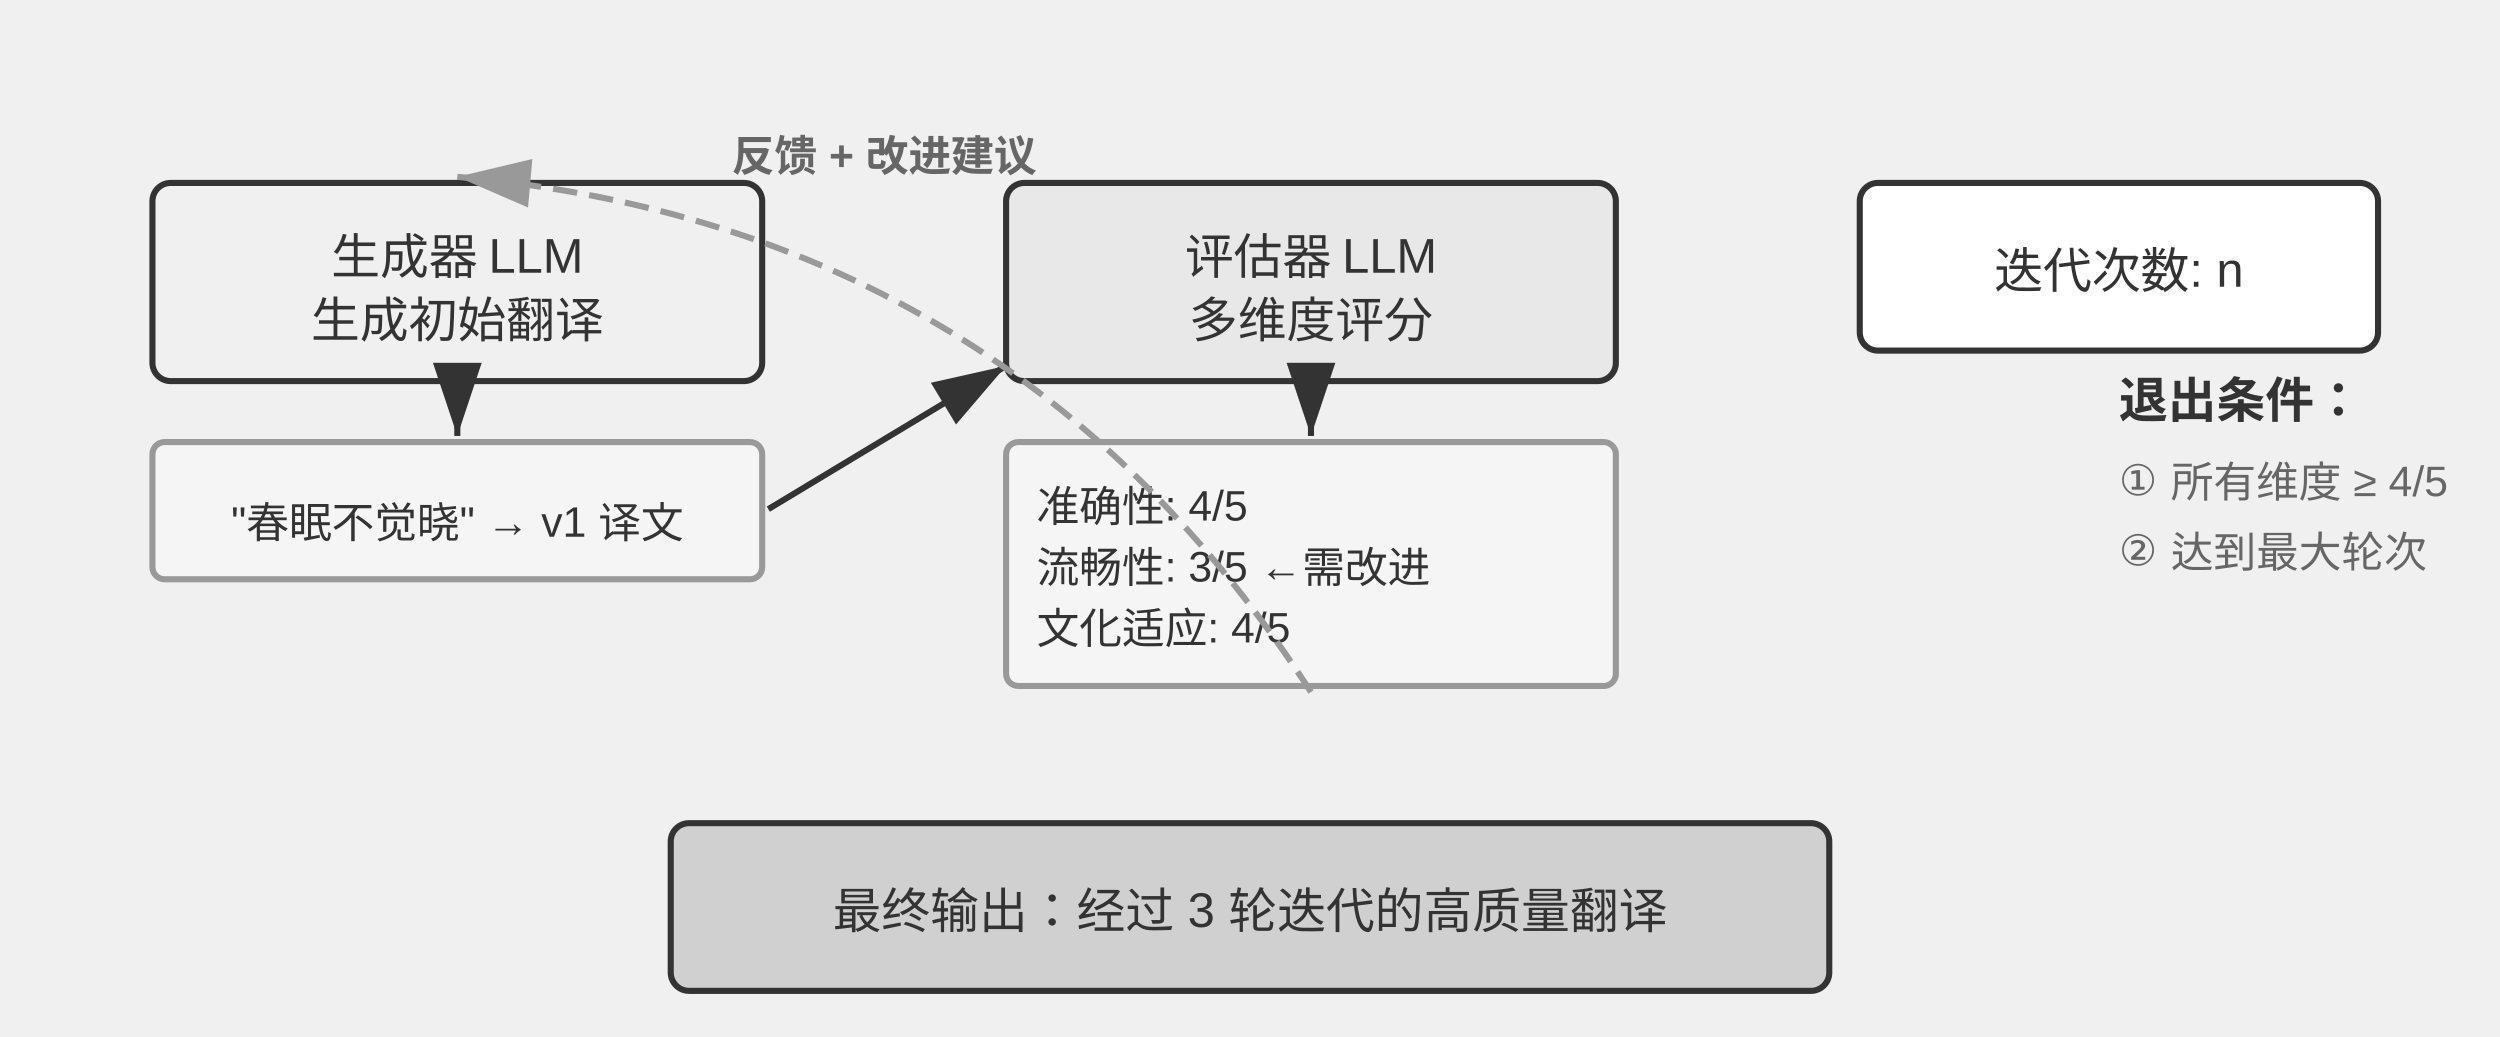
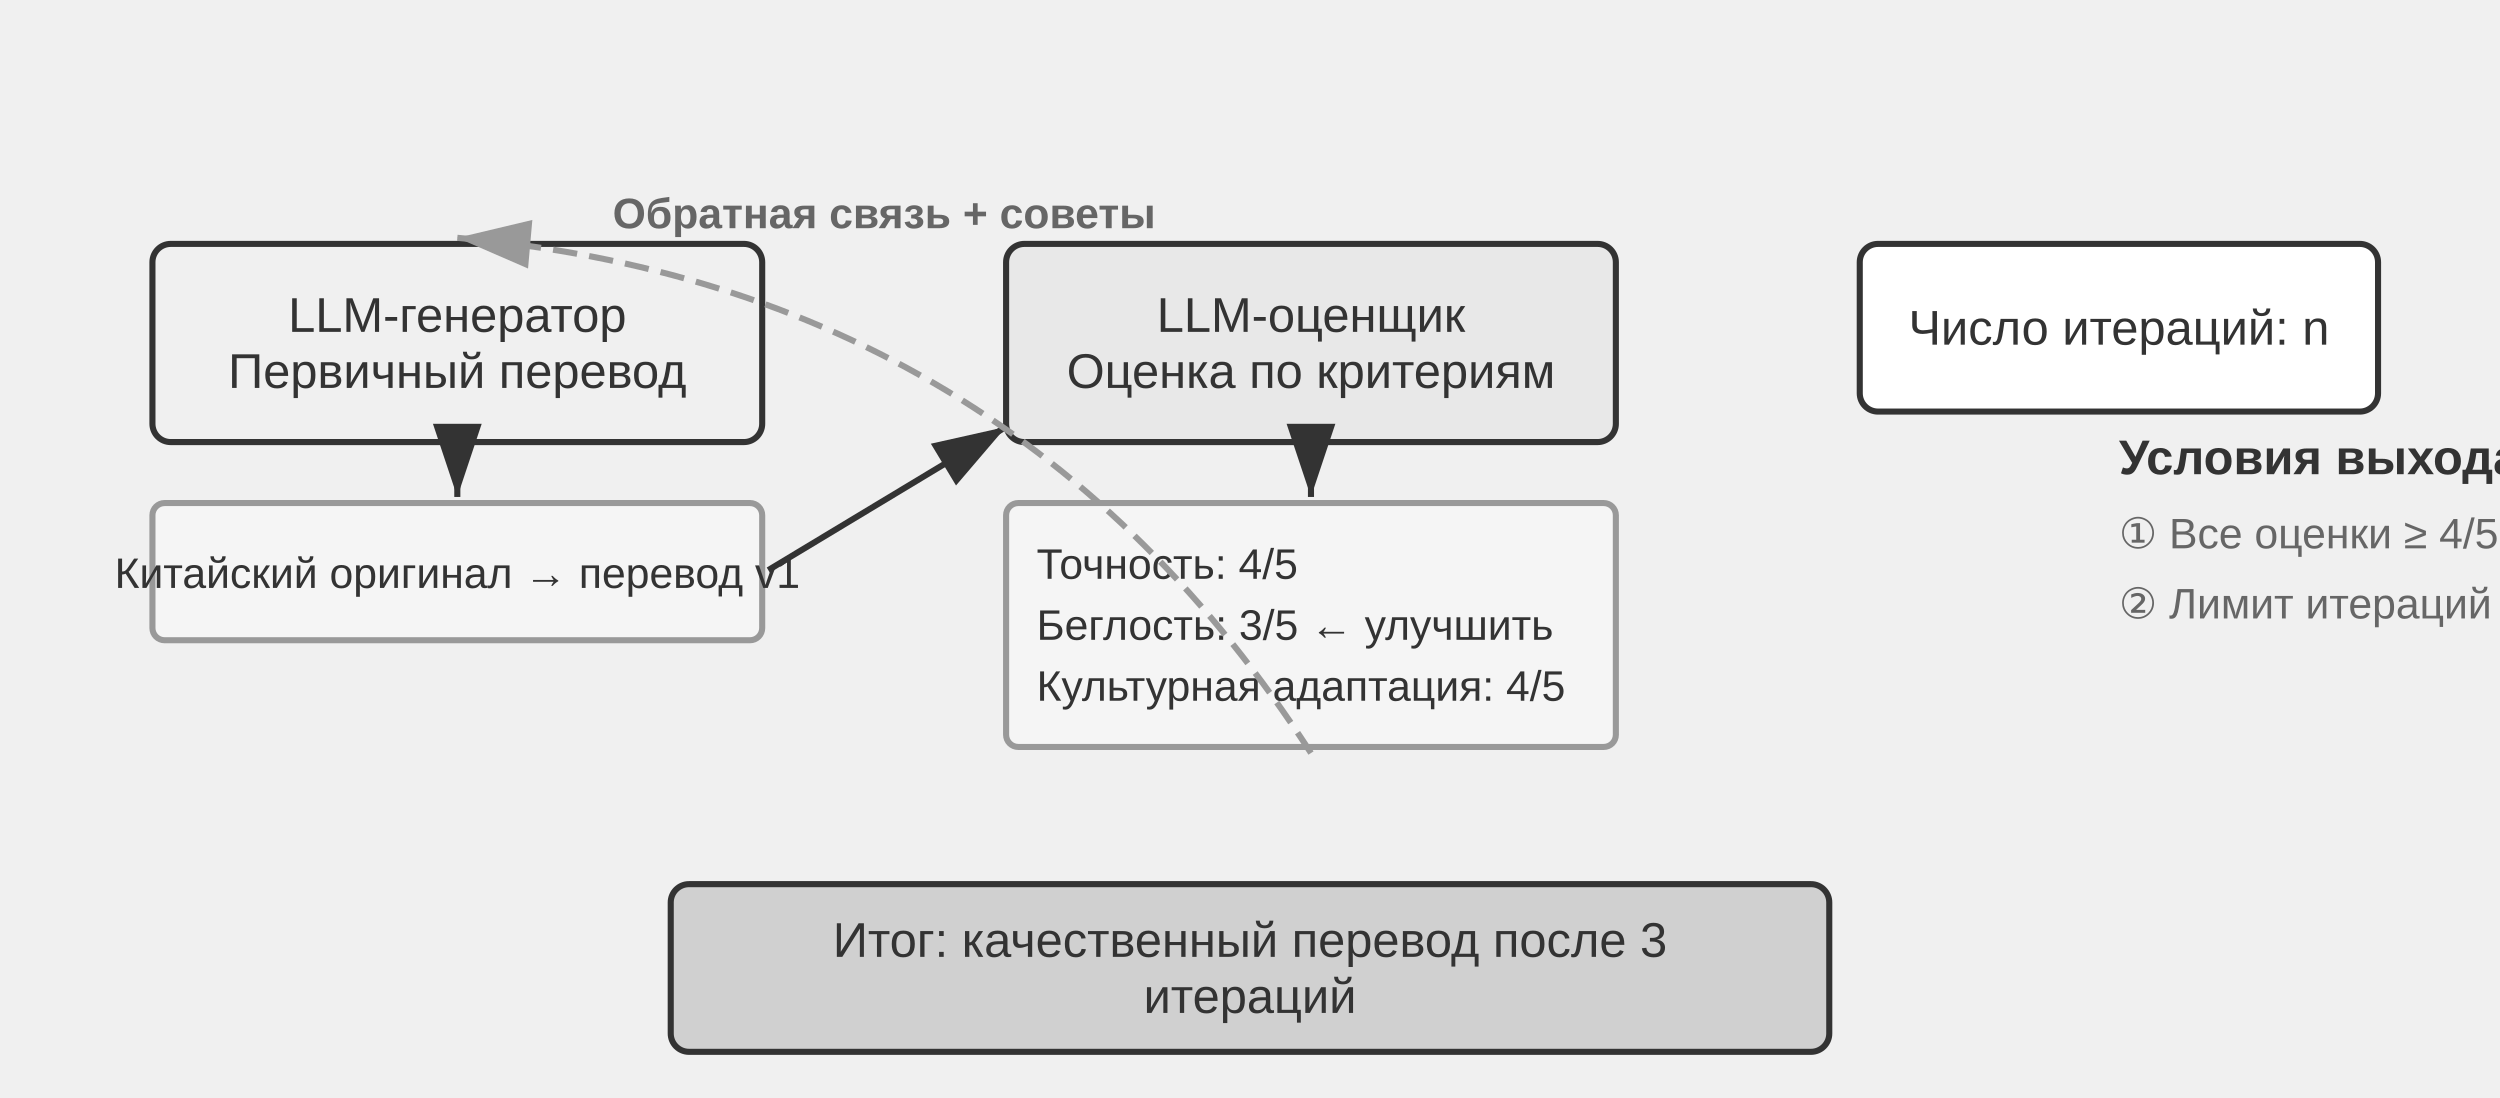
- <svg xmlns="http://www.w3.org/2000/svg" viewBox="0 40 820 340" width="820" height="340" style="background:#ffffff">
+ <svg xmlns="http://www.w3.org/2000/svg" viewBox="0 20 820 360" width="820" height="360" style="background:#ffffff">
  <defs>
    <marker id="ah" markerWidth="12" markerHeight="8" refX="12" refY="4" orient="auto">
      <polygon points="0 0, 12 4, 0 8" fill="#333333" />
    </marker>
    <marker id="ah-light" markerWidth="12" markerHeight="8" refX="12" refY="4" orient="auto">
      <polygon points="0 0, 12 4, 0 8" fill="#999999" />
    </marker>
  </defs>
  <rect x="50" y="100" width="200" height="65" rx="6" fill="#f0f0f0" stroke="#333333" stroke-width="2" />
-   <text x="150.0" y="122.9" font-family="Arial, 'Helvetica Neue', Helvetica, 'PingFang SC', 'Microsoft YaHei', sans-serif" font-size="16" fill="#333333" text-anchor="middle" dominant-baseline="central" font-weight="normal">生成器 LLM</text>
-   <text x="150.0" y="143.7" font-family="Arial, 'Helvetica Neue', Helvetica, 'PingFang SC', 'Microsoft YaHei', sans-serif" font-size="16" fill="#333333" text-anchor="middle" dominant-baseline="central" font-weight="normal">生成初始翻译</text>
+   <text x="150.0" y="123.3" font-family="Arial, 'Helvetica Neue', Helvetica, 'PingFang SC', 'Microsoft YaHei', sans-serif" font-size="16.0" fill="#333333" text-anchor="middle" dominant-baseline="central" font-weight="normal">LLM-генератор</text>
+   <text x="150.0" y="141.7" font-family="Arial, 'Helvetica Neue', Helvetica, 'PingFang SC', 'Microsoft YaHei', sans-serif" font-size="16.0" fill="#333333" text-anchor="middle" dominant-baseline="central" font-weight="normal">Первичный перевод</text>
  <rect x="50" y="185" width="200" height="45" rx="4" fill="#f5f5f5" stroke="#999999" stroke-width="2" />
-   <text x="150" y="208" font-family="Arial, 'Helvetica Neue', Helvetica, 'PingFang SC', 'Microsoft YaHei', sans-serif" font-size="14" fill="#333333" text-anchor="middle" dominant-baseline="central" font-weight="normal">"春眠不觉晓" → v1 译文</text>
+   <text x="150" y="208" font-family="Arial, 'Helvetica Neue', Helvetica, 'PingFang SC', 'Microsoft YaHei', sans-serif" font-size="14" fill="#333333" text-anchor="middle" dominant-baseline="central" font-weight="normal" textLength="188.0" lengthAdjust="spacingAndGlyphs">Китайский оригинал → перевод v1</text>
  <line x1="150" y1="167" x2="150" y2="183" stroke="#333333" stroke-width="2" marker-end="url(#ah)" />
  <rect x="330" y="100" width="200" height="65" rx="6" fill="#e8e8e8" stroke="#333333" stroke-width="2" />
-   <text x="430.0" y="122.9" font-family="Arial, 'Helvetica Neue', Helvetica, 'PingFang SC', 'Microsoft YaHei', sans-serif" font-size="16" fill="#333333" text-anchor="middle" dominant-baseline="central" font-weight="normal">评估器 LLM</text>
-   <text x="430.0" y="143.7" font-family="Arial, 'Helvetica Neue', Helvetica, 'PingFang SC', 'Microsoft YaHei', sans-serif" font-size="16" fill="#333333" text-anchor="middle" dominant-baseline="central" font-weight="normal">多维度评分</text>
+   <text x="430.0" y="123.3" font-family="Arial, 'Helvetica Neue', Helvetica, 'PingFang SC', 'Microsoft YaHei', sans-serif" font-size="16.0" fill="#333333" text-anchor="middle" dominant-baseline="central" font-weight="normal">LLM-оценщик</text>
+   <text x="430.0" y="141.7" font-family="Arial, 'Helvetica Neue', Helvetica, 'PingFang SC', 'Microsoft YaHei', sans-serif" font-size="16.0" fill="#333333" text-anchor="middle" dominant-baseline="central" font-weight="normal">Оценка по критериям</text>
  <line x1="252" y1="207" x2="330" y2="160" stroke="#333333" stroke-width="2" marker-end="url(#ah)" />
  <rect x="330" y="185" width="200" height="80" rx="4" fill="#f5f5f5" stroke="#999999" stroke-width="2" />
-   <text x="340" y="205" font-family="Arial, 'Helvetica Neue', Helvetica, 'PingFang SC', 'Microsoft YaHei', sans-serif" font-size="14" fill="#333333" text-anchor="start" dominant-baseline="central" font-weight="normal">准确性: 4/5</text>
-   <text x="340" y="225" font-family="Arial, 'Helvetica Neue', Helvetica, 'PingFang SC', 'Microsoft YaHei', sans-serif" font-size="14" fill="#333333" text-anchor="start" dominant-baseline="central" font-weight="normal">流畅性: 3/5 ←需改进</text>
-   <text x="340" y="245" font-family="Arial, 'Helvetica Neue', Helvetica, 'PingFang SC', 'Microsoft YaHei', sans-serif" font-size="14" fill="#333333" text-anchor="start" dominant-baseline="central" font-weight="normal">文化适应: 4/5</text>
+   <text x="340" y="205" font-family="Arial, 'Helvetica Neue', Helvetica, 'PingFang SC', 'Microsoft YaHei', sans-serif" font-size="14" fill="#333333" text-anchor="start" dominant-baseline="central" font-weight="normal">Точность: 4/5</text>
+   <text x="340" y="225" font-family="Arial, 'Helvetica Neue', Helvetica, 'PingFang SC', 'Microsoft YaHei', sans-serif" font-size="14" fill="#333333" text-anchor="start" dominant-baseline="central" font-weight="normal" textLength="184.0" lengthAdjust="spacingAndGlyphs">Беглость: 3/5 ← улучшить</text>
+   <text x="340" y="245" font-family="Arial, 'Helvetica Neue', Helvetica, 'PingFang SC', 'Microsoft YaHei', sans-serif" font-size="14" fill="#333333" text-anchor="start" dominant-baseline="central" font-weight="normal" textLength="184.0" lengthAdjust="spacingAndGlyphs">Культурная адаптация: 4/5</text>
  <line x1="430" y1="167" x2="430" y2="183" stroke="#333333" stroke-width="2" marker-end="url(#ah)" />
  <path d="M 430,267 Q 331.339,114.009 150,98" fill="none" stroke="#999999" stroke-width="2" stroke-dasharray="8,4" marker-end="url(#ah-light)" />
-   <text x="290" y="90" font-family="Arial, 'Helvetica Neue', Helvetica, 'PingFang SC', 'Microsoft YaHei', sans-serif" font-size="14" fill="#666666" text-anchor="middle" dominant-baseline="central" font-weight="bold">反馈 + 改进建议</text>
+   <text x="290" y="90" font-family="Arial, 'Helvetica Neue', Helvetica, 'PingFang SC', 'Microsoft YaHei', sans-serif" font-size="14" fill="#666666" text-anchor="middle" dominant-baseline="central" font-weight="bold">Обратная связь + советы</text>
  <rect x="610" y="100" width="170" height="55" rx="6" fill="#ffffff" stroke="#333333" stroke-width="2" />
-   <text x="695.0" y="127.5" font-family="Arial, 'Helvetica Neue', Helvetica, 'PingFang SC', 'Microsoft YaHei', sans-serif" font-size="16" fill="#333333" text-anchor="middle" dominant-baseline="central" font-weight="normal">迭代次数: n</text>
-   <text x="695" y="170" font-family="Arial, 'Helvetica Neue', Helvetica, 'PingFang SC', 'Microsoft YaHei', sans-serif" font-size="16" fill="#333333" text-anchor="start" dominant-baseline="central" font-weight="bold">退出条件：</text>
-   <text x="695" y="195" font-family="Arial, 'Helvetica Neue', Helvetica, 'PingFang SC', 'Microsoft YaHei', sans-serif" font-size="14" fill="#666666" text-anchor="start" dominant-baseline="central" font-weight="normal">① 所有维度 ≥ 4/5</text>
-   <text x="695" y="218" font-family="Arial, 'Helvetica Neue', Helvetica, 'PingFang SC', 'Microsoft YaHei', sans-serif" font-size="14" fill="#666666" text-anchor="start" dominant-baseline="central" font-weight="normal">② 达到最大轮次</text>
+   <text x="695.0" y="127.5" font-family="Arial, 'Helvetica Neue', Helvetica, 'PingFang SC', 'Microsoft YaHei', sans-serif" font-size="16.0" fill="#333333" text-anchor="middle" dominant-baseline="central" font-weight="normal">Число итераций: n</text>
+   <text x="695" y="170" font-family="Arial, 'Helvetica Neue', Helvetica, 'PingFang SC', 'Microsoft YaHei', sans-serif" font-size="16" fill="#333333" text-anchor="start" dominant-baseline="central" font-weight="bold" textLength="119.0" lengthAdjust="spacingAndGlyphs">Условия выхода:</text>
+   <text x="695" y="195" font-family="Arial, 'Helvetica Neue', Helvetica, 'PingFang SC', 'Microsoft YaHei', sans-serif" font-size="14" fill="#666666" text-anchor="start" dominant-baseline="central" font-weight="normal" textLength="119.0" lengthAdjust="spacingAndGlyphs">① Все оценки ≥ 4/5</text>
+   <text x="695" y="218" font-family="Arial, 'Helvetica Neue', Helvetica, 'PingFang SC', 'Microsoft YaHei', sans-serif" font-size="14" fill="#666666" text-anchor="start" dominant-baseline="central" font-weight="normal" textLength="119.0" lengthAdjust="spacingAndGlyphs">② Лимит итераций</text>
  <rect x="220" y="310" width="380" height="55" rx="6" fill="#d0d0d0" stroke="#333333" stroke-width="2" />
-   <text x="410.0" y="337.5" font-family="Arial, 'Helvetica Neue', Helvetica, 'PingFang SC', 'Microsoft YaHei', sans-serif" font-size="16" fill="#333333" text-anchor="middle" dominant-baseline="central" font-weight="normal">最终输出：经过 3 轮迭代的高质量翻译</text>
+   <text x="410.0" y="328.3" font-family="Arial, 'Helvetica Neue', Helvetica, 'PingFang SC', 'Microsoft YaHei', sans-serif" font-size="16.0" fill="#333333" text-anchor="middle" dominant-baseline="central" font-weight="normal">Итог: качественный перевод после 3</text>
+   <text x="410.0" y="346.7" font-family="Arial, 'Helvetica Neue', Helvetica, 'PingFang SC', 'Microsoft YaHei', sans-serif" font-size="16.0" fill="#333333" text-anchor="middle" dominant-baseline="central" font-weight="normal">итераций</text>
</svg>
